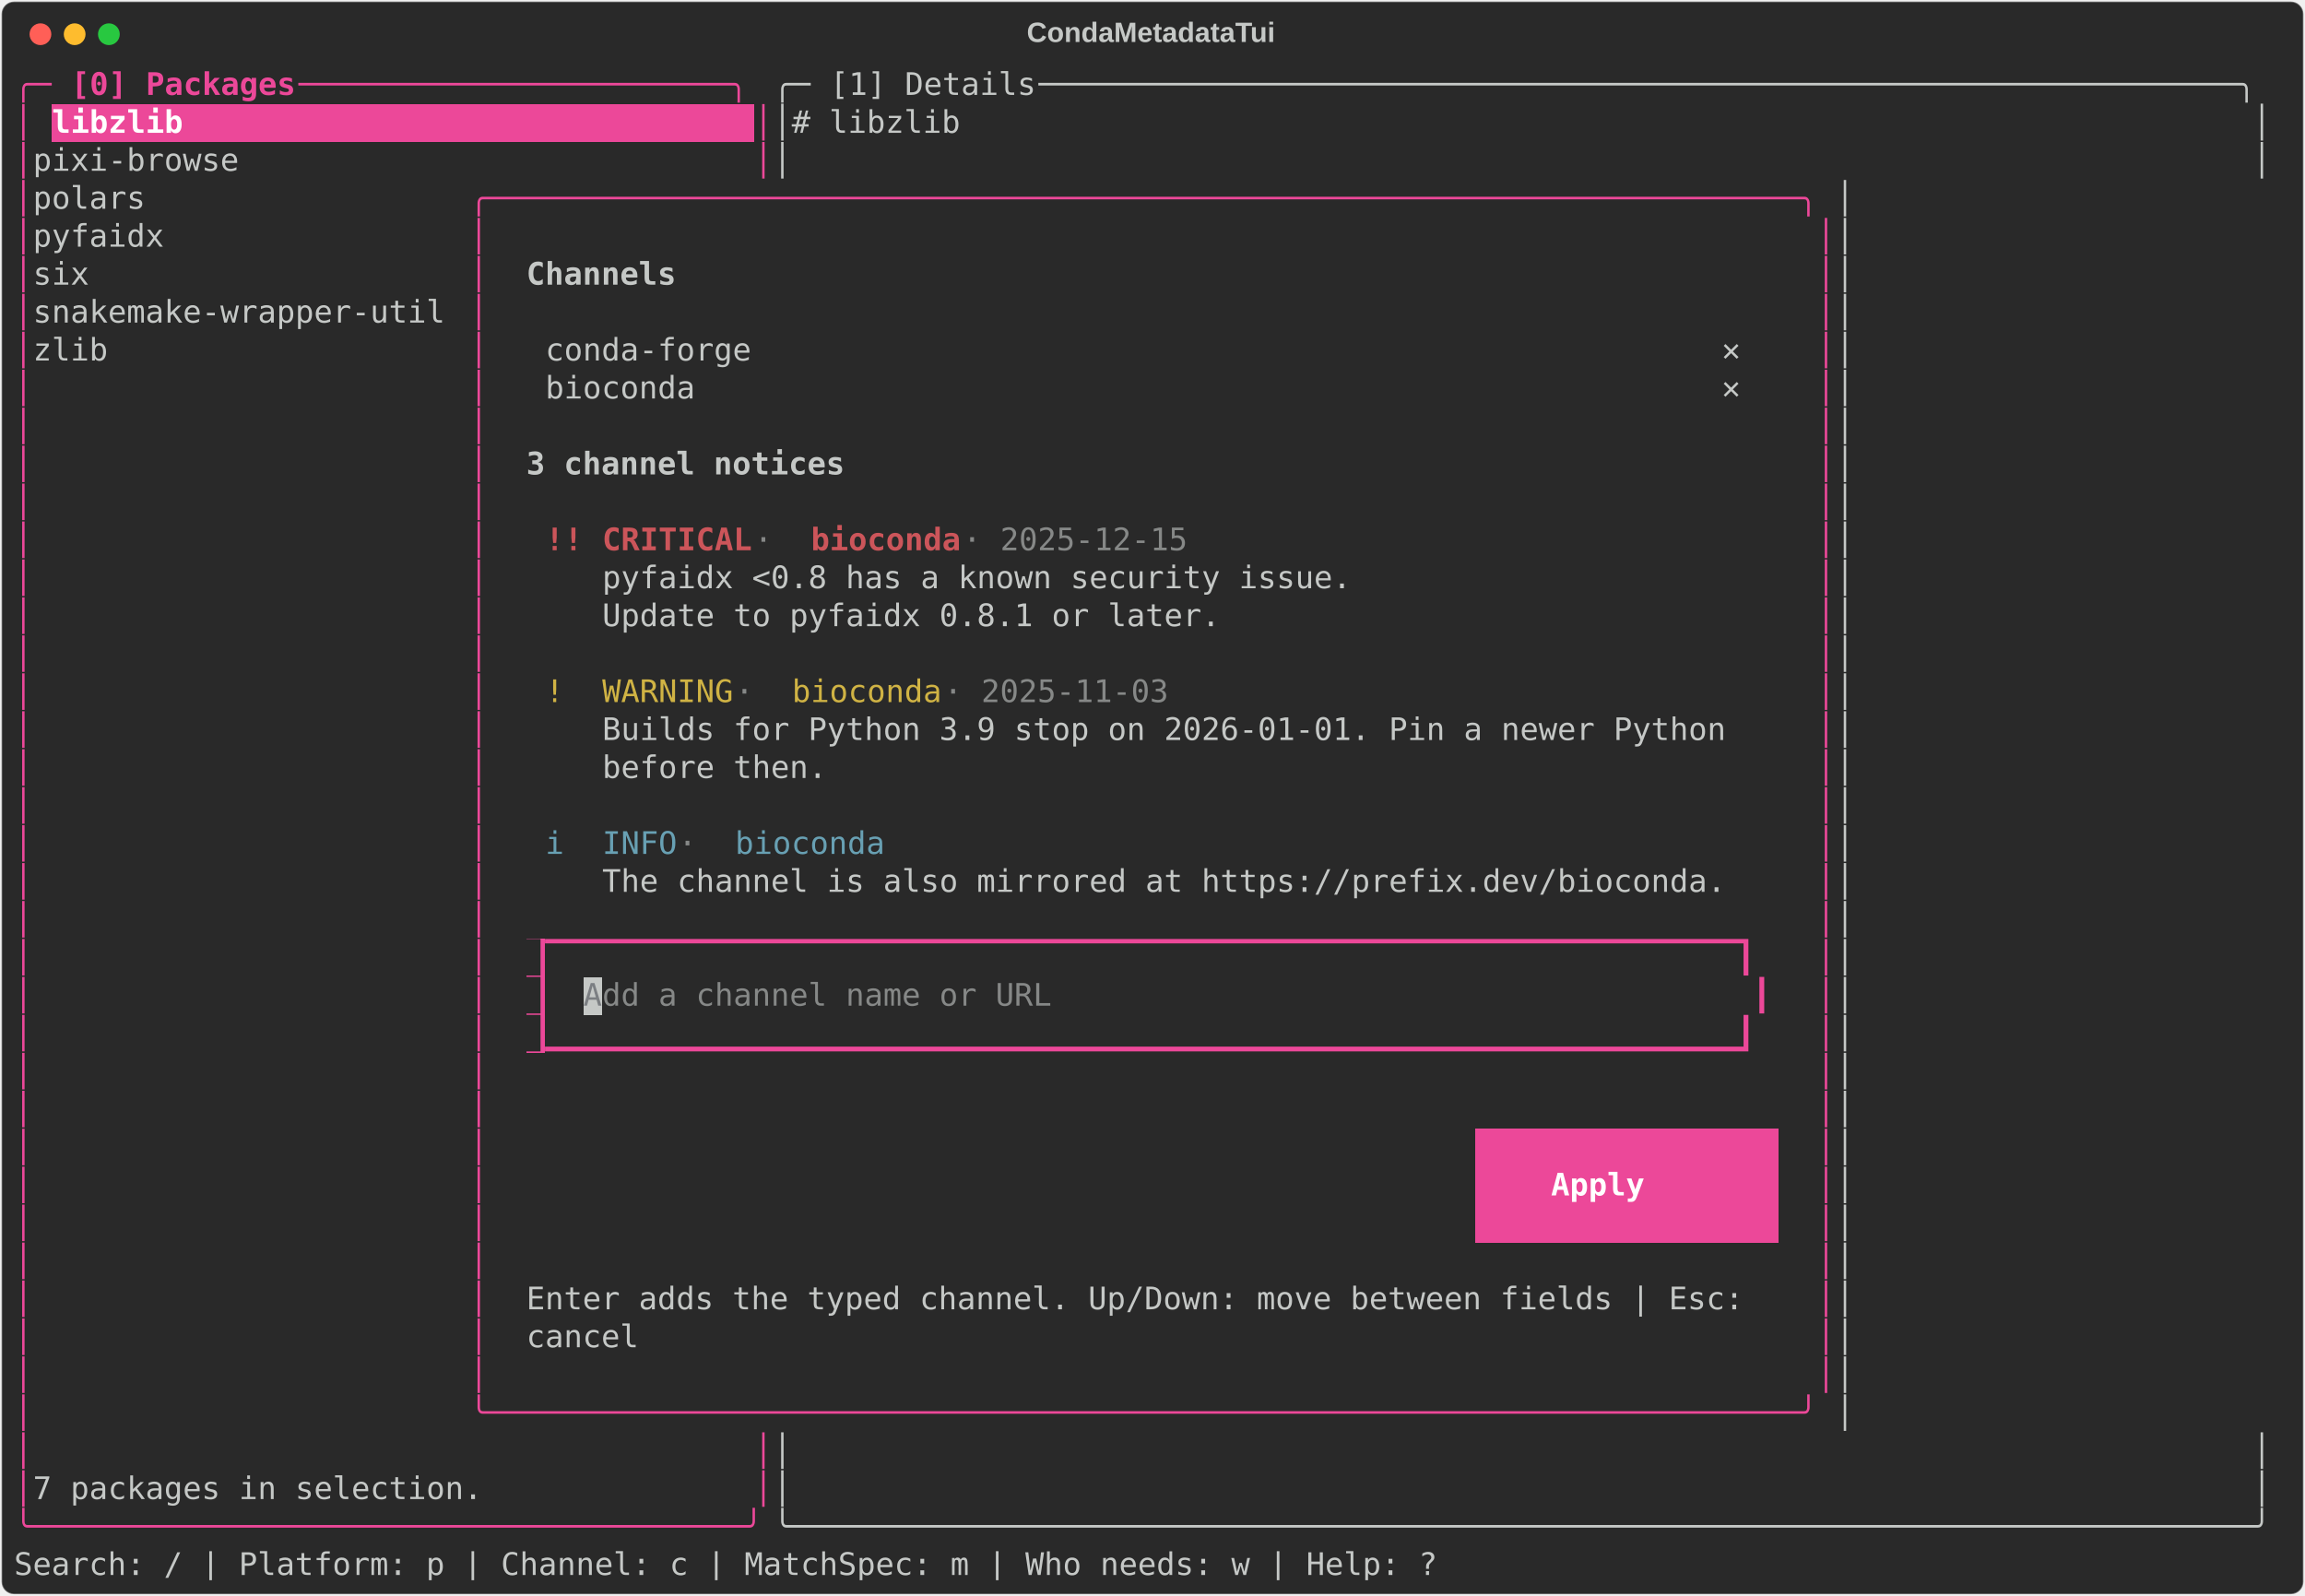
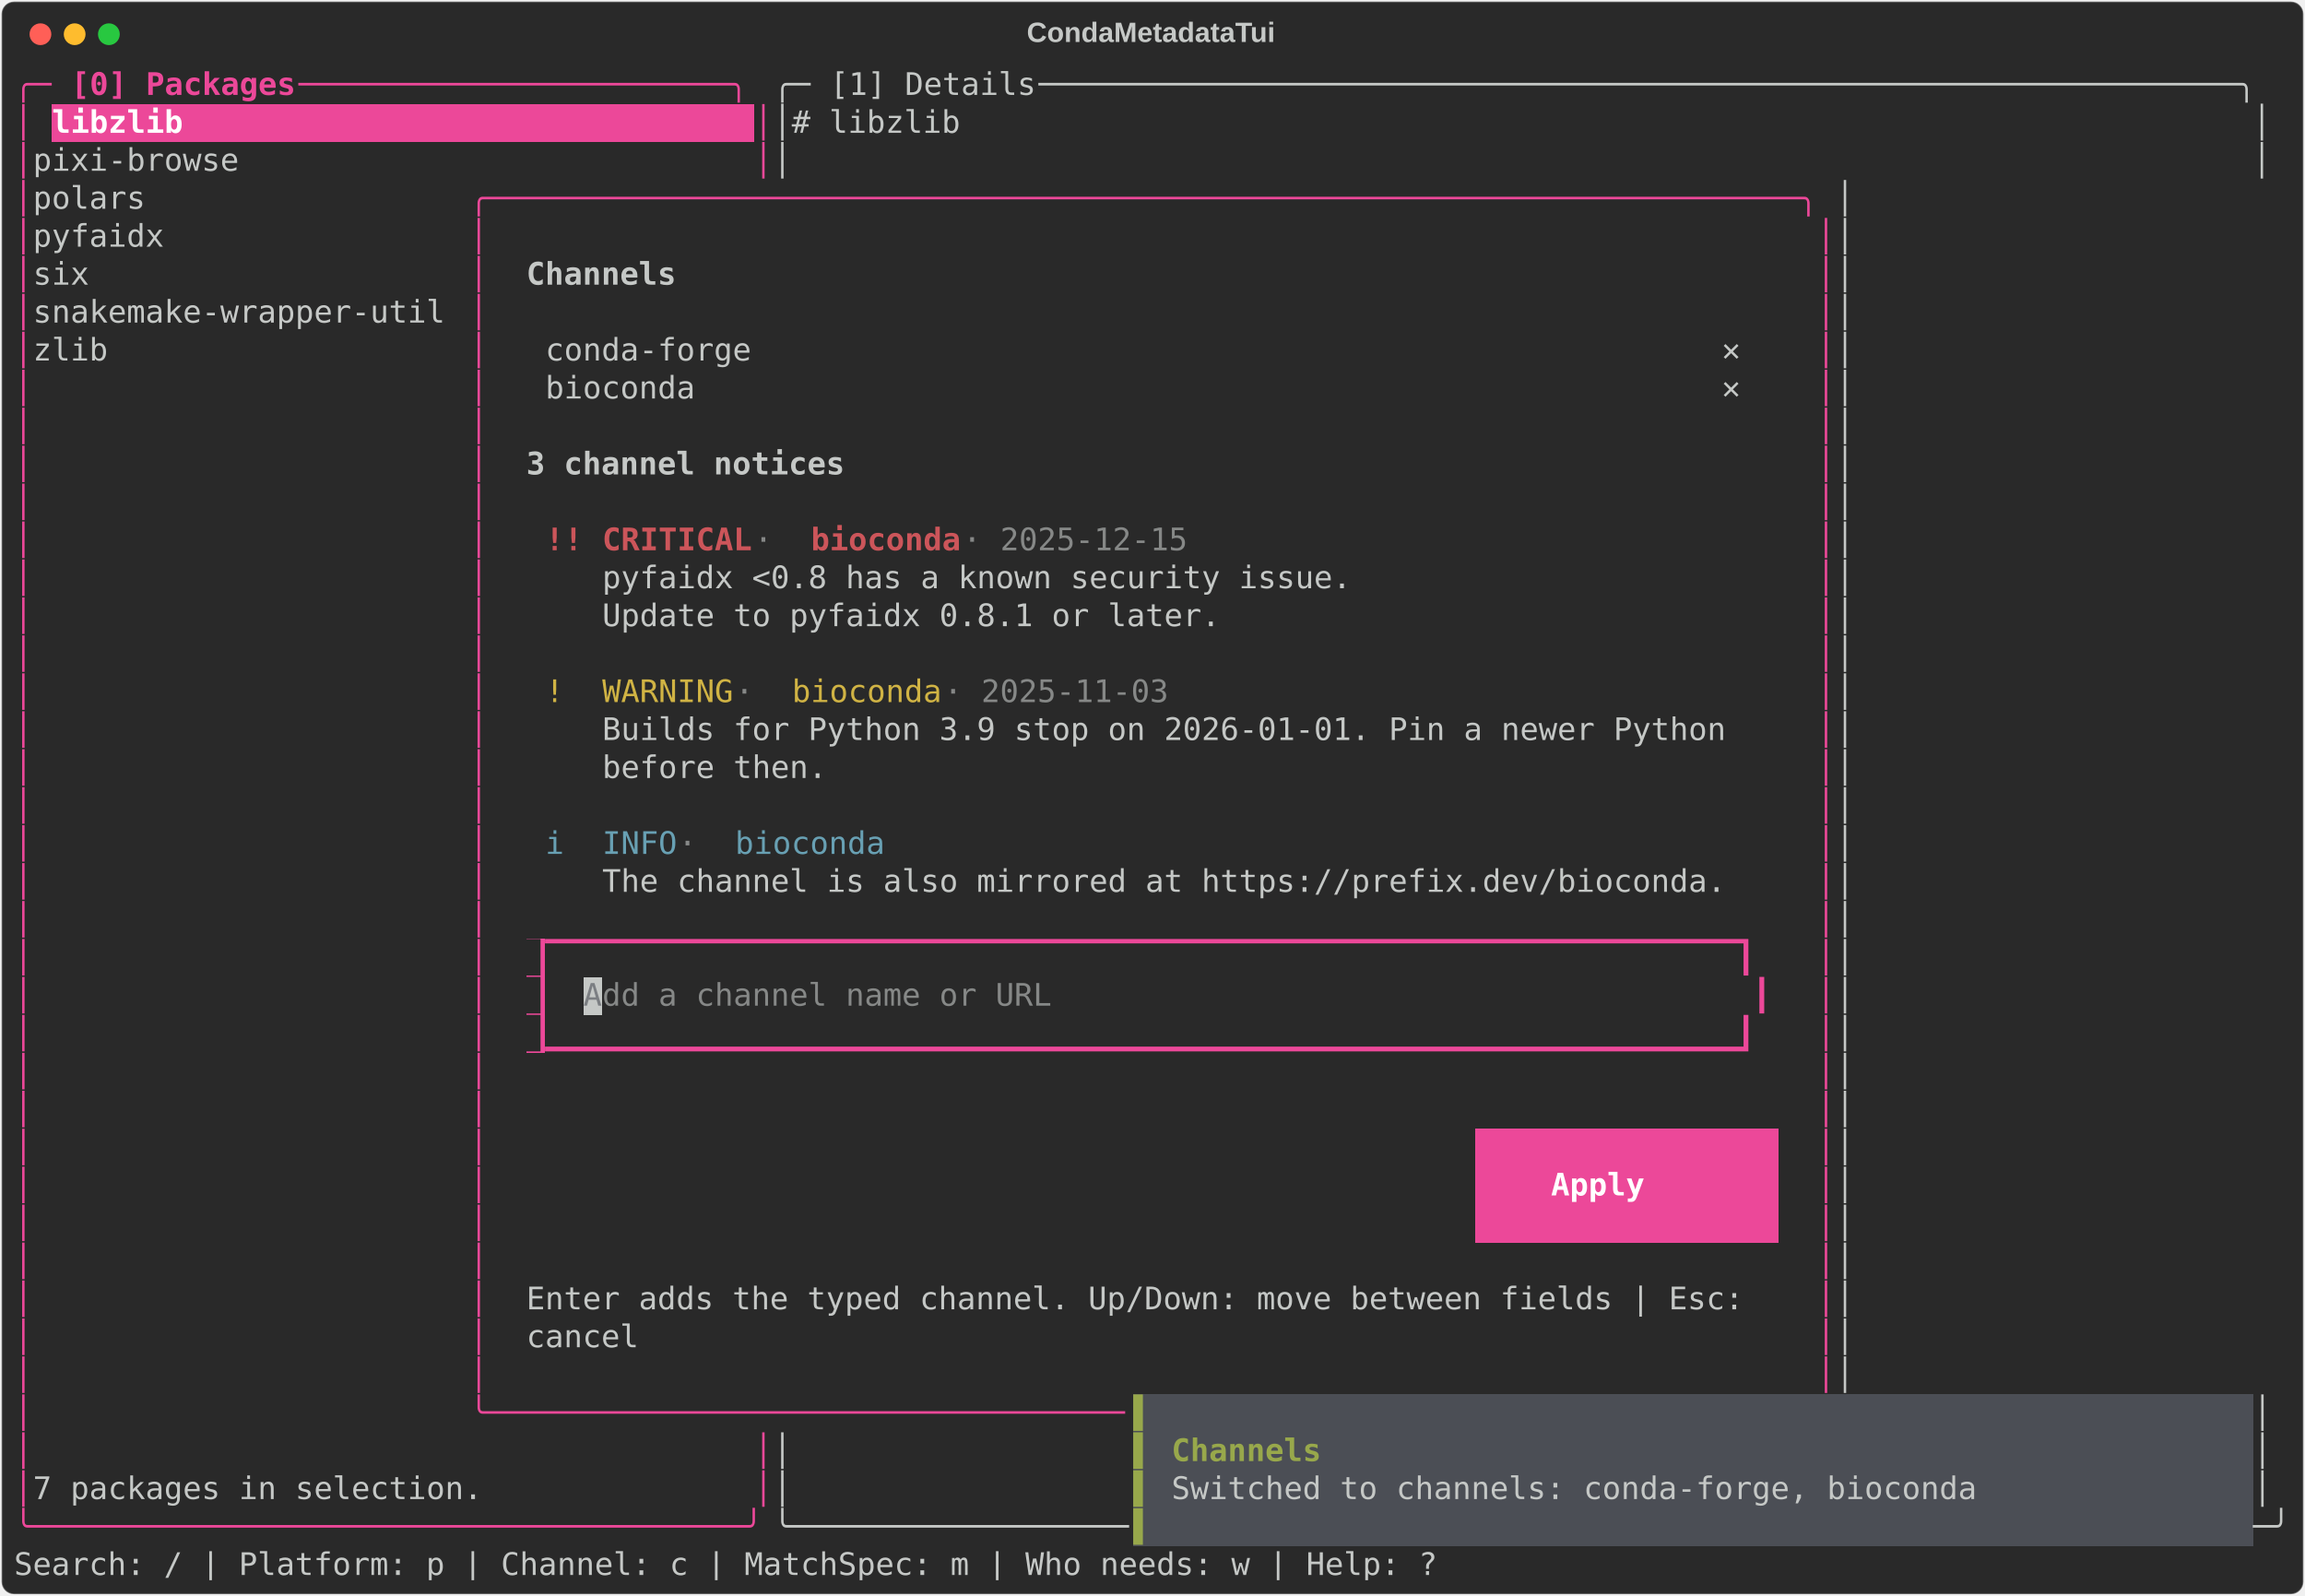
<svg xmlns="http://www.w3.org/2000/svg" class="rich-terminal" viewBox="0 0 1482 1026.0">
  <style>

    @font-face {
        font-family: "Fira Code";
        src: local("FiraCode-Regular"),
                url("https://cdnjs.cloudflare.com/ajax/libs/firacode/6.2.0/woff2/FiraCode-Regular.woff2") format("woff2"),
                url("https://cdnjs.cloudflare.com/ajax/libs/firacode/6.2.0/woff/FiraCode-Regular.woff") format("woff");
        font-style: normal;
        font-weight: 400;
    }
    @font-face {
        font-family: "Fira Code";
        src: local("FiraCode-Bold"),
                url("https://cdnjs.cloudflare.com/ajax/libs/firacode/6.2.0/woff2/FiraCode-Bold.woff2") format("woff2"),
                url("https://cdnjs.cloudflare.com/ajax/libs/firacode/6.2.0/woff/FiraCode-Bold.woff") format("woff");
        font-style: bold;
        font-weight: 700;
    }

    .terminal-matrix {
        font-family: Fira Code, monospace;
        font-size: 20px;
        line-height: 24.4px;
        font-variant-east-asian: full-width;
    }

    .terminal-title {
        font-size: 18px;
        font-weight: bold;
        font-family: arial;
    }

    .terminal-r1 { fill: #ec4899 }
.terminal-r2 { fill: #ec4899;font-weight: bold }
.terminal-r3 { fill: #c5c8c6 }
.terminal-r4 { fill: #ffffff;font-weight: bold }
.terminal-r5 { fill: #c5c8c6;font-weight: bold }
.terminal-r6 { fill: #cc555a;font-weight: bold }
.terminal-r7 { fill: #868887 }
.terminal-r8 { fill: #d0b344 }
.terminal-r9 { fill: #68a0b3 }
.terminal-r10 { fill: #292929 }
.terminal-r11 { fill: #7b7e82 }
.terminal-r12 { fill: #cc555a }
+ .terminal-r13 { fill: #98a84b }
+ .terminal-r14 { fill: #98a84b;font-weight: bold }
    </style>
  <defs>
    <clipPath id="terminal-clip-terminal">
      <rect x="0" y="0" width="1463.0" height="975.0" />
    </clipPath>
    <clipPath id="terminal-line-0">
      <rect x="0" y="1.5" width="1464" height="24.65" />
    </clipPath>
    <clipPath id="terminal-line-1">
      <rect x="0" y="25.9" width="1464" height="24.65" />
    </clipPath>
    <clipPath id="terminal-line-2">
      <rect x="0" y="50.3" width="1464" height="24.65" />
    </clipPath>
    <clipPath id="terminal-line-3">
      <rect x="0" y="74.7" width="1464" height="24.65" />
    </clipPath>
    <clipPath id="terminal-line-4">
      <rect x="0" y="99.1" width="1464" height="24.65" />
    </clipPath>
    <clipPath id="terminal-line-5">
      <rect x="0" y="123.5" width="1464" height="24.65" />
    </clipPath>
    <clipPath id="terminal-line-6">
      <rect x="0" y="147.9" width="1464" height="24.65" />
    </clipPath>
    <clipPath id="terminal-line-7">
      <rect x="0" y="172.3" width="1464" height="24.65" />
    </clipPath>
    <clipPath id="terminal-line-8">
      <rect x="0" y="196.7" width="1464" height="24.65" />
    </clipPath>
    <clipPath id="terminal-line-9">
      <rect x="0" y="221.1" width="1464" height="24.65" />
    </clipPath>
    <clipPath id="terminal-line-10">
      <rect x="0" y="245.5" width="1464" height="24.65" />
    </clipPath>
    <clipPath id="terminal-line-11">
      <rect x="0" y="269.9" width="1464" height="24.65" />
    </clipPath>
    <clipPath id="terminal-line-12">
      <rect x="0" y="294.3" width="1464" height="24.65" />
    </clipPath>
    <clipPath id="terminal-line-13">
      <rect x="0" y="318.7" width="1464" height="24.65" />
    </clipPath>
    <clipPath id="terminal-line-14">
      <rect x="0" y="343.1" width="1464" height="24.65" />
    </clipPath>
    <clipPath id="terminal-line-15">
      <rect x="0" y="367.5" width="1464" height="24.65" />
    </clipPath>
    <clipPath id="terminal-line-16">
      <rect x="0" y="391.9" width="1464" height="24.65" />
    </clipPath>
    <clipPath id="terminal-line-17">
      <rect x="0" y="416.3" width="1464" height="24.65" />
    </clipPath>
    <clipPath id="terminal-line-18">
      <rect x="0" y="440.7" width="1464" height="24.65" />
    </clipPath>
    <clipPath id="terminal-line-19">
      <rect x="0" y="465.1" width="1464" height="24.65" />
    </clipPath>
    <clipPath id="terminal-line-20">
      <rect x="0" y="489.5" width="1464" height="24.65" />
    </clipPath>
    <clipPath id="terminal-line-21">
      <rect x="0" y="513.9" width="1464" height="24.65" />
    </clipPath>
    <clipPath id="terminal-line-22">
      <rect x="0" y="538.3" width="1464" height="24.65" />
    </clipPath>
    <clipPath id="terminal-line-23">
      <rect x="0" y="562.7" width="1464" height="24.65" />
    </clipPath>
    <clipPath id="terminal-line-24">
      <rect x="0" y="587.1" width="1464" height="24.65" />
    </clipPath>
    <clipPath id="terminal-line-25">
      <rect x="0" y="611.5" width="1464" height="24.65" />
    </clipPath>
    <clipPath id="terminal-line-26">
      <rect x="0" y="635.9" width="1464" height="24.65" />
    </clipPath>
    <clipPath id="terminal-line-27">
      <rect x="0" y="660.3" width="1464" height="24.65" />
    </clipPath>
    <clipPath id="terminal-line-28">
      <rect x="0" y="684.7" width="1464" height="24.65" />
    </clipPath>
    <clipPath id="terminal-line-29">
      <rect x="0" y="709.1" width="1464" height="24.65" />
    </clipPath>
    <clipPath id="terminal-line-30">
      <rect x="0" y="733.5" width="1464" height="24.65" />
    </clipPath>
    <clipPath id="terminal-line-31">
      <rect x="0" y="757.9" width="1464" height="24.65" />
    </clipPath>
    <clipPath id="terminal-line-32">
      <rect x="0" y="782.3" width="1464" height="24.65" />
    </clipPath>
    <clipPath id="terminal-line-33">
      <rect x="0" y="806.7" width="1464" height="24.65" />
    </clipPath>
    <clipPath id="terminal-line-34">
      <rect x="0" y="831.1" width="1464" height="24.65" />
    </clipPath>
    <clipPath id="terminal-line-35">
      <rect x="0" y="855.5" width="1464" height="24.65" />
    </clipPath>
    <clipPath id="terminal-line-36">
      <rect x="0" y="879.9" width="1464" height="24.65" />
    </clipPath>
    <clipPath id="terminal-line-37">
      <rect x="0" y="904.3" width="1464" height="24.65" />
    </clipPath>
    <clipPath id="terminal-line-38">
      <rect x="0" y="928.7" width="1464" height="24.65" />
    </clipPath>
  </defs>
  <rect fill="#292929" stroke="rgba(255,255,255,0.35)" stroke-width="1" x="1" y="1" width="1480" height="1024" rx="8" />
  <text class="terminal-title" fill="#c5c8c6" text-anchor="middle" x="740" y="27">CondaMetadataTui</text>
  <g transform="translate(26,22)">
    <circle cx="0" cy="0" r="7" fill="#ff5f57" />
    <circle cx="22" cy="0" r="7" fill="#febc2e" />
    <circle cx="44" cy="0" r="7" fill="#28c840" />
  </g>
  <g transform="translate(9, 41)" clip-path="url(#terminal-clip-terminal)">
    <rect fill="#ec4899" x="24.4" y="25.9" width="451.4" height="24.65" shape-rendering="crispEdges" />
    <rect fill="#ec4899" x="329.4" y="562.7" width="12.2" height="24.65" shape-rendering="crispEdges" />
    <rect fill="#ec4899" x="329.4" y="587.1" width="12.2" height="24.65" shape-rendering="crispEdges" />
    <rect fill="#c5c8c6" x="366" y="587.1" width="12.2" height="24.65" shape-rendering="crispEdges" />
    <rect fill="#ec4899" x="329.4" y="611.5" width="12.2" height="24.65" shape-rendering="crispEdges" />
    <rect fill="#ec4899" x="939.4" y="684.7" width="24.4" height="24.65" shape-rendering="crispEdges" />
    <rect fill="#ec4899" x="963.8" y="684.7" width="146.4" height="24.65" shape-rendering="crispEdges" />
    <rect fill="#ec4899" x="1110.2" y="684.7" width="24.4" height="24.65" shape-rendering="crispEdges" />
    <rect fill="#ec4899" x="939.4" y="709.1" width="48.8" height="24.65" shape-rendering="crispEdges" />
    <rect fill="#ec4899" x="988.2" y="709.1" width="85.4" height="24.65" shape-rendering="crispEdges" />
    <rect fill="#ec4899" x="1073.6" y="709.1" width="61" height="24.65" shape-rendering="crispEdges" />
    <rect fill="#ec4899" x="939.4" y="733.5" width="24.4" height="24.65" shape-rendering="crispEdges" />
    <rect fill="#ec4899" x="963.8" y="733.5" width="146.4" height="24.65" shape-rendering="crispEdges" />
    <rect fill="#ec4899" x="1110.2" y="733.5" width="24.4" height="24.65" shape-rendering="crispEdges" />
+     <rect fill="#4b4e55" x="719.8" y="855.5" width="12.2" height="24.65" shape-rendering="crispEdges" />
+     <rect fill="#4b4e55" x="732" y="855.5" width="707.6" height="24.65" shape-rendering="crispEdges" />
+     <rect fill="#4b4e55" x="719.8" y="879.9" width="12.2" height="24.65" shape-rendering="crispEdges" />
+     <rect fill="#4b4e55" x="732" y="879.9" width="12.2" height="24.65" shape-rendering="crispEdges" />
+     <rect fill="#4b4e55" x="744.2" y="879.9" width="97.6" height="24.65" shape-rendering="crispEdges" />
+     <rect fill="#4b4e55" x="841.8" y="879.9" width="597.8" height="24.65" shape-rendering="crispEdges" />
+     <rect fill="#4b4e55" x="719.8" y="904.3" width="12.2" height="24.65" shape-rendering="crispEdges" />
+     <rect fill="#4b4e55" x="732" y="904.3" width="12.2" height="24.65" shape-rendering="crispEdges" />
+     <rect fill="#4b4e55" x="744.2" y="904.3" width="524.6" height="24.65" shape-rendering="crispEdges" />
+     <rect fill="#4b4e55" x="1268.8" y="904.3" width="170.8" height="24.65" shape-rendering="crispEdges" />
+     <rect fill="#4b4e55" x="719.8" y="928.7" width="12.2" height="24.65" shape-rendering="crispEdges" />
+     <rect fill="#4b4e55" x="732" y="928.7" width="707.6" height="24.65" shape-rendering="crispEdges" />
    <g class="terminal-matrix">
      <text class="terminal-r1" x="0" y="20" textLength="36.6" clip-path="url(#terminal-line-0)">╭─ </text>
      <text class="terminal-r2" x="36.6" y="20" textLength="146.4" clip-path="url(#terminal-line-0)">[0] Packages</text>
      <text class="terminal-r1" x="183" y="20" textLength="305" clip-path="url(#terminal-line-0)"> ───────────────────────╮</text>
      <text class="terminal-r3" x="488" y="20" textLength="36.6" clip-path="url(#terminal-line-0)">╭─ </text>
      <text class="terminal-r3" x="524.6" y="20" textLength="134.2" clip-path="url(#terminal-line-0)">[1] Details</text>
      <text class="terminal-r3" x="658.8" y="20" textLength="805.2" clip-path="url(#terminal-line-0)"> ────────────────────────────────────────────────────────────────╮</text>
      <text class="terminal-r3" x="1464" y="20" textLength="12.2" clip-path="url(#terminal-line-0)">
</text>
      <text class="terminal-r1" x="0" y="44.4" textLength="12.2" clip-path="url(#terminal-line-1)">│</text>
      <text class="terminal-r4" x="24.4" y="44.4" textLength="451.4" clip-path="url(#terminal-line-1)">libzlib                              </text>
      <text class="terminal-r1" x="475.8" y="44.4" textLength="12.2" clip-path="url(#terminal-line-1)">│</text>
      <text class="terminal-r3" x="488" y="44.4" textLength="976" clip-path="url(#terminal-line-1)">│# libzlib                                                                     │</text>
      <text class="terminal-r3" x="1464" y="44.4" textLength="12.2" clip-path="url(#terminal-line-1)">
</text>
      <text class="terminal-r1" x="0" y="68.8" textLength="12.2" clip-path="url(#terminal-line-2)">│</text>
      <text class="terminal-r3" x="12.2" y="68.8" textLength="463.6" clip-path="url(#terminal-line-2)"> pixi-browse                          </text>
      <text class="terminal-r1" x="475.8" y="68.8" textLength="12.2" clip-path="url(#terminal-line-2)">│</text>
      <text class="terminal-r3" x="488" y="68.8" textLength="976" clip-path="url(#terminal-line-2)">│                                                                              │</text>
      <text class="terminal-r3" x="1464" y="68.8" textLength="12.2" clip-path="url(#terminal-line-2)">
</text>
      <text class="terminal-r1" x="0" y="93.2" textLength="12.2" clip-path="url(#terminal-line-3)">│</text>
      <text class="terminal-r3" x="12.2" y="93.2" textLength="280.6" clip-path="url(#terminal-line-3)"> polars                </text>
      <text class="terminal-r1" x="292.8" y="93.2" textLength="878.4" clip-path="url(#terminal-line-3)">╭──────────────────────────────────────────────────────────────────────╮</text>
      <text class="terminal-r3" x="1171.2" y="93.2" textLength="292.8" clip-path="url(#terminal-line-3)">                       │</text>
      <text class="terminal-r3" x="1464" y="93.2" textLength="12.2" clip-path="url(#terminal-line-3)">
</text>
      <text class="terminal-r1" x="0" y="117.6" textLength="12.2" clip-path="url(#terminal-line-4)">│</text>
      <text class="terminal-r3" x="12.2" y="117.6" textLength="280.6" clip-path="url(#terminal-line-4)"> pyfaidx               </text>
      <text class="terminal-r1" x="292.8" y="117.6" textLength="12.2" clip-path="url(#terminal-line-4)">│</text>
      <text class="terminal-r1" x="1159" y="117.6" textLength="12.2" clip-path="url(#terminal-line-4)">│</text>
      <text class="terminal-r3" x="1171.2" y="117.6" textLength="292.8" clip-path="url(#terminal-line-4)">                       │</text>
      <text class="terminal-r3" x="1464" y="117.6" textLength="12.2" clip-path="url(#terminal-line-4)">
</text>
      <text class="terminal-r1" x="0" y="142" textLength="12.2" clip-path="url(#terminal-line-5)">│</text>
      <text class="terminal-r3" x="12.2" y="142" textLength="280.6" clip-path="url(#terminal-line-5)"> six                   </text>
      <text class="terminal-r1" x="292.8" y="142" textLength="12.2" clip-path="url(#terminal-line-5)">│</text>
      <text class="terminal-r5" x="329.4" y="142" textLength="97.6" clip-path="url(#terminal-line-5)">Channels</text>
      <text class="terminal-r1" x="1159" y="142" textLength="12.2" clip-path="url(#terminal-line-5)">│</text>
      <text class="terminal-r3" x="1171.2" y="142" textLength="292.8" clip-path="url(#terminal-line-5)">                       │</text>
      <text class="terminal-r3" x="1464" y="142" textLength="12.2" clip-path="url(#terminal-line-5)">
</text>
      <text class="terminal-r1" x="0" y="166.4" textLength="12.2" clip-path="url(#terminal-line-6)">│</text>
      <text class="terminal-r3" x="12.2" y="166.4" textLength="280.6" clip-path="url(#terminal-line-6)"> snakemake-wrapper-util</text>
      <text class="terminal-r1" x="292.8" y="166.4" textLength="12.2" clip-path="url(#terminal-line-6)">│</text>
      <text class="terminal-r1" x="1159" y="166.4" textLength="12.2" clip-path="url(#terminal-line-6)">│</text>
      <text class="terminal-r3" x="1171.2" y="166.4" textLength="292.8" clip-path="url(#terminal-line-6)">                       │</text>
      <text class="terminal-r3" x="1464" y="166.4" textLength="12.2" clip-path="url(#terminal-line-6)">
</text>
      <text class="terminal-r1" x="0" y="190.8" textLength="12.2" clip-path="url(#terminal-line-7)">│</text>
      <text class="terminal-r3" x="12.2" y="190.8" textLength="280.6" clip-path="url(#terminal-line-7)"> zlib                  </text>
      <text class="terminal-r1" x="292.8" y="190.8" textLength="12.2" clip-path="url(#terminal-line-7)">│</text>
      <text class="terminal-r3" x="341.6" y="190.8" textLength="134.2" clip-path="url(#terminal-line-7)">conda-forge</text>
      <text class="terminal-r5" x="1098" y="190.8" textLength="36.6" clip-path="url(#terminal-line-7)"> ✕ </text>
      <text class="terminal-r1" x="1159" y="190.8" textLength="12.2" clip-path="url(#terminal-line-7)">│</text>
      <text class="terminal-r3" x="1171.2" y="190.8" textLength="292.8" clip-path="url(#terminal-line-7)">                       │</text>
      <text class="terminal-r3" x="1464" y="190.8" textLength="12.2" clip-path="url(#terminal-line-7)">
</text>
      <text class="terminal-r1" x="0" y="215.2" textLength="12.2" clip-path="url(#terminal-line-8)">│</text>
      <text class="terminal-r1" x="292.8" y="215.2" textLength="12.2" clip-path="url(#terminal-line-8)">│</text>
      <text class="terminal-r3" x="341.6" y="215.2" textLength="97.6" clip-path="url(#terminal-line-8)">bioconda</text>
      <text class="terminal-r5" x="1098" y="215.2" textLength="36.6" clip-path="url(#terminal-line-8)"> ✕ </text>
      <text class="terminal-r1" x="1159" y="215.2" textLength="12.2" clip-path="url(#terminal-line-8)">│</text>
      <text class="terminal-r3" x="1171.2" y="215.2" textLength="292.8" clip-path="url(#terminal-line-8)">                       │</text>
      <text class="terminal-r3" x="1464" y="215.2" textLength="12.2" clip-path="url(#terminal-line-8)">
</text>
      <text class="terminal-r1" x="0" y="239.6" textLength="12.2" clip-path="url(#terminal-line-9)">│</text>
      <text class="terminal-r1" x="292.8" y="239.6" textLength="12.2" clip-path="url(#terminal-line-9)">│</text>
      <text class="terminal-r1" x="1159" y="239.6" textLength="12.2" clip-path="url(#terminal-line-9)">│</text>
      <text class="terminal-r3" x="1171.2" y="239.6" textLength="292.8" clip-path="url(#terminal-line-9)">                       │</text>
      <text class="terminal-r3" x="1464" y="239.6" textLength="12.2" clip-path="url(#terminal-line-9)">
</text>
      <text class="terminal-r1" x="0" y="264" textLength="12.2" clip-path="url(#terminal-line-10)">│</text>
      <text class="terminal-r1" x="292.8" y="264" textLength="12.2" clip-path="url(#terminal-line-10)">│</text>
      <text class="terminal-r5" x="329.4" y="264" textLength="207.4" clip-path="url(#terminal-line-10)">3 channel notices</text>
      <text class="terminal-r1" x="1159" y="264" textLength="12.2" clip-path="url(#terminal-line-10)">│</text>
      <text class="terminal-r3" x="1171.2" y="264" textLength="292.8" clip-path="url(#terminal-line-10)">                       │</text>
      <text class="terminal-r3" x="1464" y="264" textLength="12.2" clip-path="url(#terminal-line-10)">
</text>
      <text class="terminal-r1" x="0" y="288.4" textLength="12.2" clip-path="url(#terminal-line-11)">│</text>
      <text class="terminal-r1" x="292.8" y="288.4" textLength="12.2" clip-path="url(#terminal-line-11)">│</text>
      <text class="terminal-r1" x="1159" y="288.4" textLength="12.2" clip-path="url(#terminal-line-11)">│</text>
      <text class="terminal-r3" x="1171.2" y="288.4" textLength="292.8" clip-path="url(#terminal-line-11)">                       │</text>
      <text class="terminal-r3" x="1464" y="288.4" textLength="12.2" clip-path="url(#terminal-line-11)">
</text>
      <text class="terminal-r1" x="0" y="312.8" textLength="12.2" clip-path="url(#terminal-line-12)">│</text>
      <text class="terminal-r1" x="292.8" y="312.8" textLength="12.2" clip-path="url(#terminal-line-12)">│</text>
      <text class="terminal-r6" x="341.6" y="312.8" textLength="36.6" clip-path="url(#terminal-line-12)">!! </text>
      <text class="terminal-r6" x="378.2" y="312.8" textLength="97.6" clip-path="url(#terminal-line-12)">CRITICAL</text>
      <text class="terminal-r7" x="475.8" y="312.8" textLength="36.6" clip-path="url(#terminal-line-12)"> · </text>
      <text class="terminal-r6" x="512.4" y="312.8" textLength="97.6" clip-path="url(#terminal-line-12)">bioconda</text>
      <text class="terminal-r7" x="610" y="312.8" textLength="158.6" clip-path="url(#terminal-line-12)"> · 2025-12-15</text>
      <text class="terminal-r1" x="1159" y="312.8" textLength="12.2" clip-path="url(#terminal-line-12)">│</text>
      <text class="terminal-r3" x="1171.2" y="312.8" textLength="292.8" clip-path="url(#terminal-line-12)">                       │</text>
      <text class="terminal-r3" x="1464" y="312.8" textLength="12.2" clip-path="url(#terminal-line-12)">
</text>
      <text class="terminal-r1" x="0" y="337.2" textLength="12.2" clip-path="url(#terminal-line-13)">│</text>
      <text class="terminal-r1" x="292.8" y="337.2" textLength="12.2" clip-path="url(#terminal-line-13)">│</text>
      <text class="terminal-r3" x="378.2" y="337.2" textLength="488" clip-path="url(#terminal-line-13)">pyfaidx &lt;0.8 has a known security issue.</text>
      <text class="terminal-r1" x="1159" y="337.2" textLength="12.2" clip-path="url(#terminal-line-13)">│</text>
      <text class="terminal-r3" x="1171.2" y="337.2" textLength="292.8" clip-path="url(#terminal-line-13)">                       │</text>
      <text class="terminal-r3" x="1464" y="337.2" textLength="12.2" clip-path="url(#terminal-line-13)">
</text>
      <text class="terminal-r1" x="0" y="361.6" textLength="12.2" clip-path="url(#terminal-line-14)">│</text>
      <text class="terminal-r1" x="292.8" y="361.6" textLength="12.2" clip-path="url(#terminal-line-14)">│</text>
      <text class="terminal-r3" x="378.2" y="361.6" textLength="402.6" clip-path="url(#terminal-line-14)">Update to pyfaidx 0.8.1 or later.</text>
      <text class="terminal-r1" x="1159" y="361.6" textLength="12.2" clip-path="url(#terminal-line-14)">│</text>
      <text class="terminal-r3" x="1171.2" y="361.6" textLength="292.8" clip-path="url(#terminal-line-14)">                       │</text>
      <text class="terminal-r3" x="1464" y="361.6" textLength="12.2" clip-path="url(#terminal-line-14)">
</text>
      <text class="terminal-r1" x="0" y="386" textLength="12.2" clip-path="url(#terminal-line-15)">│</text>
      <text class="terminal-r1" x="292.8" y="386" textLength="12.2" clip-path="url(#terminal-line-15)">│</text>
      <text class="terminal-r1" x="1159" y="386" textLength="12.2" clip-path="url(#terminal-line-15)">│</text>
      <text class="terminal-r3" x="1171.2" y="386" textLength="292.8" clip-path="url(#terminal-line-15)">                       │</text>
      <text class="terminal-r3" x="1464" y="386" textLength="12.2" clip-path="url(#terminal-line-15)">
</text>
      <text class="terminal-r1" x="0" y="410.4" textLength="12.2" clip-path="url(#terminal-line-16)">│</text>
      <text class="terminal-r1" x="292.8" y="410.4" textLength="12.2" clip-path="url(#terminal-line-16)">│</text>
      <text class="terminal-r8" x="341.6" y="410.4" textLength="36.6" clip-path="url(#terminal-line-16)"> ! </text>
      <text class="terminal-r8" x="378.2" y="410.4" textLength="85.4" clip-path="url(#terminal-line-16)">WARNING</text>
      <text class="terminal-r7" x="463.6" y="410.4" textLength="36.6" clip-path="url(#terminal-line-16)"> · </text>
      <text class="terminal-r8" x="500.2" y="410.4" textLength="97.6" clip-path="url(#terminal-line-16)">bioconda</text>
      <text class="terminal-r7" x="597.8" y="410.4" textLength="158.6" clip-path="url(#terminal-line-16)"> · 2025-11-03</text>
      <text class="terminal-r1" x="1159" y="410.4" textLength="12.2" clip-path="url(#terminal-line-16)">│</text>
      <text class="terminal-r3" x="1171.2" y="410.4" textLength="292.8" clip-path="url(#terminal-line-16)">                       │</text>
      <text class="terminal-r3" x="1464" y="410.4" textLength="12.2" clip-path="url(#terminal-line-16)">
</text>
      <text class="terminal-r1" x="0" y="434.8" textLength="12.2" clip-path="url(#terminal-line-17)">│</text>
      <text class="terminal-r1" x="292.8" y="434.8" textLength="12.2" clip-path="url(#terminal-line-17)">│</text>
      <text class="terminal-r3" x="378.2" y="434.8" textLength="732" clip-path="url(#terminal-line-17)">Builds for Python 3.9 stop on 2026-01-01. Pin a newer Python</text>
      <text class="terminal-r1" x="1159" y="434.8" textLength="12.2" clip-path="url(#terminal-line-17)">│</text>
      <text class="terminal-r3" x="1171.2" y="434.8" textLength="292.8" clip-path="url(#terminal-line-17)">                       │</text>
      <text class="terminal-r3" x="1464" y="434.8" textLength="12.2" clip-path="url(#terminal-line-17)">
</text>
      <text class="terminal-r1" x="0" y="459.2" textLength="12.2" clip-path="url(#terminal-line-18)">│</text>
      <text class="terminal-r1" x="292.8" y="459.2" textLength="12.2" clip-path="url(#terminal-line-18)">│</text>
      <text class="terminal-r3" x="378.2" y="459.2" textLength="146.4" clip-path="url(#terminal-line-18)">before then.</text>
      <text class="terminal-r1" x="1159" y="459.2" textLength="12.2" clip-path="url(#terminal-line-18)">│</text>
      <text class="terminal-r3" x="1171.2" y="459.2" textLength="292.8" clip-path="url(#terminal-line-18)">                       │</text>
      <text class="terminal-r3" x="1464" y="459.2" textLength="12.2" clip-path="url(#terminal-line-18)">
</text>
      <text class="terminal-r1" x="0" y="483.6" textLength="12.2" clip-path="url(#terminal-line-19)">│</text>
      <text class="terminal-r1" x="292.8" y="483.6" textLength="12.2" clip-path="url(#terminal-line-19)">│</text>
      <text class="terminal-r1" x="1159" y="483.6" textLength="12.2" clip-path="url(#terminal-line-19)">│</text>
      <text class="terminal-r3" x="1171.2" y="483.6" textLength="292.8" clip-path="url(#terminal-line-19)">                       │</text>
      <text class="terminal-r3" x="1464" y="483.6" textLength="12.2" clip-path="url(#terminal-line-19)">
</text>
      <text class="terminal-r1" x="0" y="508" textLength="12.2" clip-path="url(#terminal-line-20)">│</text>
      <text class="terminal-r1" x="292.8" y="508" textLength="12.2" clip-path="url(#terminal-line-20)">│</text>
      <text class="terminal-r9" x="341.6" y="508" textLength="36.6" clip-path="url(#terminal-line-20)"> i </text>
      <text class="terminal-r9" x="378.2" y="508" textLength="48.8" clip-path="url(#terminal-line-20)">INFO</text>
      <text class="terminal-r7" x="427" y="508" textLength="36.6" clip-path="url(#terminal-line-20)"> · </text>
      <text class="terminal-r9" x="463.6" y="508" textLength="97.6" clip-path="url(#terminal-line-20)">bioconda</text>
      <text class="terminal-r1" x="1159" y="508" textLength="12.2" clip-path="url(#terminal-line-20)">│</text>
      <text class="terminal-r3" x="1171.2" y="508" textLength="292.8" clip-path="url(#terminal-line-20)">                       │</text>
      <text class="terminal-r3" x="1464" y="508" textLength="12.2" clip-path="url(#terminal-line-20)">
</text>
      <text class="terminal-r1" x="0" y="532.4" textLength="12.2" clip-path="url(#terminal-line-21)">│</text>
      <text class="terminal-r1" x="292.8" y="532.4" textLength="12.2" clip-path="url(#terminal-line-21)">│</text>
      <text class="terminal-r3" x="378.2" y="532.4" textLength="732" clip-path="url(#terminal-line-21)">The channel is also mirrored at https://prefix.dev/bioconda.</text>
      <text class="terminal-r1" x="1159" y="532.4" textLength="12.2" clip-path="url(#terminal-line-21)">│</text>
      <text class="terminal-r3" x="1171.2" y="532.4" textLength="292.8" clip-path="url(#terminal-line-21)">                       │</text>
      <text class="terminal-r3" x="1464" y="532.4" textLength="12.2" clip-path="url(#terminal-line-21)">
</text>
      <text class="terminal-r1" x="0" y="556.8" textLength="12.2" clip-path="url(#terminal-line-22)">│</text>
      <text class="terminal-r1" x="292.8" y="556.8" textLength="12.2" clip-path="url(#terminal-line-22)">│</text>
      <text class="terminal-r1" x="1159" y="556.8" textLength="12.2" clip-path="url(#terminal-line-22)">│</text>
      <text class="terminal-r3" x="1171.2" y="556.8" textLength="292.8" clip-path="url(#terminal-line-22)">                       │</text>
      <text class="terminal-r3" x="1464" y="556.8" textLength="12.2" clip-path="url(#terminal-line-22)">
</text>
      <text class="terminal-r1" x="0" y="581.2" textLength="12.2" clip-path="url(#terminal-line-23)">│</text>
      <text class="terminal-r1" x="292.8" y="581.2" textLength="12.2" clip-path="url(#terminal-line-23)">│</text>
      <text class="terminal-r10" x="329.4" y="581.2" textLength="12.2" clip-path="url(#terminal-line-23)">▊</text>
      <text class="terminal-r1" x="341.6" y="581.2" textLength="793" clip-path="url(#terminal-line-23)">▔▔▔▔▔▔▔▔▔▔▔▔▔▔▔▔▔▔▔▔▔▔▔▔▔▔▔▔▔▔▔▔▔▔▔▔▔▔▔▔▔▔▔▔▔▔▔▔▔▔▔▔▔▔▔▔▔▔▔▔▔▔▔▔▎</text>
      <text class="terminal-r1" x="1159" y="581.2" textLength="12.2" clip-path="url(#terminal-line-23)">│</text>
      <text class="terminal-r3" x="1171.2" y="581.2" textLength="292.8" clip-path="url(#terminal-line-23)">                       │</text>
      <text class="terminal-r3" x="1464" y="581.2" textLength="12.2" clip-path="url(#terminal-line-23)">
</text>
      <text class="terminal-r1" x="0" y="605.6" textLength="12.2" clip-path="url(#terminal-line-24)">│</text>
      <text class="terminal-r1" x="292.8" y="605.6" textLength="12.2" clip-path="url(#terminal-line-24)">│</text>
      <text class="terminal-r10" x="329.4" y="605.6" textLength="12.2" clip-path="url(#terminal-line-24)">▊</text>
      <text class="terminal-r11" x="366" y="605.6" textLength="12.2" clip-path="url(#terminal-line-24)">A</text>
      <text class="terminal-r7" x="378.2" y="605.6" textLength="292.8" clip-path="url(#terminal-line-24)">dd a channel name or URL</text>
      <text class="terminal-r1" x="1122.4" y="605.6" textLength="12.2" clip-path="url(#terminal-line-24)">▎</text>
      <text class="terminal-r1" x="1159" y="605.6" textLength="12.2" clip-path="url(#terminal-line-24)">│</text>
      <text class="terminal-r3" x="1171.2" y="605.6" textLength="292.8" clip-path="url(#terminal-line-24)">                       │</text>
      <text class="terminal-r3" x="1464" y="605.6" textLength="12.2" clip-path="url(#terminal-line-24)">
</text>
      <text class="terminal-r1" x="0" y="630" textLength="12.2" clip-path="url(#terminal-line-25)">│</text>
      <text class="terminal-r1" x="292.8" y="630" textLength="12.2" clip-path="url(#terminal-line-25)">│</text>
      <text class="terminal-r10" x="329.4" y="630" textLength="12.2" clip-path="url(#terminal-line-25)">▊</text>
      <text class="terminal-r1" x="341.6" y="630" textLength="793" clip-path="url(#terminal-line-25)">▁▁▁▁▁▁▁▁▁▁▁▁▁▁▁▁▁▁▁▁▁▁▁▁▁▁▁▁▁▁▁▁▁▁▁▁▁▁▁▁▁▁▁▁▁▁▁▁▁▁▁▁▁▁▁▁▁▁▁▁▁▁▁▁▎</text>
      <text class="terminal-r1" x="1159" y="630" textLength="12.2" clip-path="url(#terminal-line-25)">│</text>
      <text class="terminal-r3" x="1171.2" y="630" textLength="292.8" clip-path="url(#terminal-line-25)">                       │</text>
      <text class="terminal-r3" x="1464" y="630" textLength="12.2" clip-path="url(#terminal-line-25)">
</text>
      <text class="terminal-r1" x="0" y="654.4" textLength="12.2" clip-path="url(#terminal-line-26)">│</text>
      <text class="terminal-r1" x="292.8" y="654.4" textLength="12.2" clip-path="url(#terminal-line-26)">│</text>
      <text class="terminal-r1" x="1159" y="654.4" textLength="12.2" clip-path="url(#terminal-line-26)">│</text>
      <text class="terminal-r3" x="1171.2" y="654.4" textLength="292.8" clip-path="url(#terminal-line-26)">                       │</text>
      <text class="terminal-r3" x="1464" y="654.4" textLength="12.2" clip-path="url(#terminal-line-26)">
</text>
      <text class="terminal-r1" x="0" y="678.8" textLength="12.2" clip-path="url(#terminal-line-27)">│</text>
      <text class="terminal-r1" x="292.8" y="678.8" textLength="12.2" clip-path="url(#terminal-line-27)">│</text>
      <text class="terminal-r1" x="1159" y="678.8" textLength="12.2" clip-path="url(#terminal-line-27)">│</text>
      <text class="terminal-r3" x="1171.2" y="678.8" textLength="292.8" clip-path="url(#terminal-line-27)">                       │</text>
      <text class="terminal-r3" x="1464" y="678.8" textLength="12.2" clip-path="url(#terminal-line-27)">
</text>
      <text class="terminal-r1" x="0" y="703.2" textLength="12.2" clip-path="url(#terminal-line-28)">│</text>
      <text class="terminal-r1" x="292.8" y="703.2" textLength="12.2" clip-path="url(#terminal-line-28)">│</text>
      <text class="terminal-r1" x="1159" y="703.2" textLength="12.2" clip-path="url(#terminal-line-28)">│</text>
      <text class="terminal-r3" x="1171.2" y="703.2" textLength="292.8" clip-path="url(#terminal-line-28)">                       │</text>
      <text class="terminal-r3" x="1464" y="703.2" textLength="12.2" clip-path="url(#terminal-line-28)">
</text>
      <text class="terminal-r1" x="0" y="727.6" textLength="12.2" clip-path="url(#terminal-line-29)">│</text>
      <text class="terminal-r1" x="292.8" y="727.6" textLength="12.2" clip-path="url(#terminal-line-29)">│</text>
      <text class="terminal-r4" x="988.2" y="727.6" textLength="85.4" clip-path="url(#terminal-line-29)"> Apply </text>
      <text class="terminal-r1" x="1159" y="727.6" textLength="12.2" clip-path="url(#terminal-line-29)">│</text>
      <text class="terminal-r3" x="1171.2" y="727.6" textLength="292.8" clip-path="url(#terminal-line-29)">                       │</text>
      <text class="terminal-r3" x="1464" y="727.6" textLength="12.2" clip-path="url(#terminal-line-29)">
</text>
      <text class="terminal-r1" x="0" y="752" textLength="12.2" clip-path="url(#terminal-line-30)">│</text>
      <text class="terminal-r1" x="292.8" y="752" textLength="12.2" clip-path="url(#terminal-line-30)">│</text>
      <text class="terminal-r1" x="1159" y="752" textLength="12.2" clip-path="url(#terminal-line-30)">│</text>
      <text class="terminal-r3" x="1171.2" y="752" textLength="292.8" clip-path="url(#terminal-line-30)">                       │</text>
      <text class="terminal-r3" x="1464" y="752" textLength="12.2" clip-path="url(#terminal-line-30)">
</text>
      <text class="terminal-r1" x="0" y="776.4" textLength="12.2" clip-path="url(#terminal-line-31)">│</text>
      <text class="terminal-r1" x="292.8" y="776.4" textLength="12.2" clip-path="url(#terminal-line-31)">│</text>
      <text class="terminal-r1" x="1159" y="776.4" textLength="12.2" clip-path="url(#terminal-line-31)">│</text>
      <text class="terminal-r3" x="1171.2" y="776.4" textLength="292.8" clip-path="url(#terminal-line-31)">                       │</text>
      <text class="terminal-r3" x="1464" y="776.4" textLength="12.2" clip-path="url(#terminal-line-31)">
</text>
      <text class="terminal-r1" x="0" y="800.8" textLength="12.2" clip-path="url(#terminal-line-32)">│</text>
      <text class="terminal-r1" x="292.8" y="800.8" textLength="12.2" clip-path="url(#terminal-line-32)">│</text>
      <text class="terminal-r3" x="329.4" y="800.8" textLength="793" clip-path="url(#terminal-line-32)">Enter adds the typed channel. Up/Down: move between fields | Esc:</text>
      <text class="terminal-r1" x="1159" y="800.8" textLength="12.2" clip-path="url(#terminal-line-32)">│</text>
      <text class="terminal-r3" x="1171.2" y="800.8" textLength="292.8" clip-path="url(#terminal-line-32)">                       │</text>
      <text class="terminal-r3" x="1464" y="800.8" textLength="12.2" clip-path="url(#terminal-line-32)">
</text>
      <text class="terminal-r1" x="0" y="825.2" textLength="12.2" clip-path="url(#terminal-line-33)">│</text>
      <text class="terminal-r1" x="292.8" y="825.2" textLength="12.2" clip-path="url(#terminal-line-33)">│</text>
      <text class="terminal-r3" x="329.4" y="825.2" textLength="73.2" clip-path="url(#terminal-line-33)">cancel</text>
      <text class="terminal-r1" x="1159" y="825.2" textLength="12.2" clip-path="url(#terminal-line-33)">│</text>
      <text class="terminal-r3" x="1171.2" y="825.2" textLength="292.8" clip-path="url(#terminal-line-33)">                       │</text>
      <text class="terminal-r3" x="1464" y="825.2" textLength="12.2" clip-path="url(#terminal-line-33)">
</text>
      <text class="terminal-r1" x="0" y="849.6" textLength="12.2" clip-path="url(#terminal-line-34)">│</text>
      <text class="terminal-r1" x="292.8" y="849.6" textLength="12.2" clip-path="url(#terminal-line-34)">│</text>
      <text class="terminal-r1" x="1159" y="849.6" textLength="12.2" clip-path="url(#terminal-line-34)">│</text>
      <text class="terminal-r3" x="1171.2" y="849.6" textLength="292.8" clip-path="url(#terminal-line-34)">                       │</text>
      <text class="terminal-r3" x="1464" y="849.6" textLength="12.2" clip-path="url(#terminal-line-34)">
</text>
      <text class="terminal-r1" x="0" y="874" textLength="12.2" clip-path="url(#terminal-line-35)">│</text>
-       <text class="terminal-r1" x="292.8" y="874" textLength="878.4" clip-path="url(#terminal-line-35)">╰──────────────────────────────────────────────────────────────────────╯</text>
-       <text class="terminal-r3" x="1171.2" y="874" textLength="292.8" clip-path="url(#terminal-line-35)">                       │</text>
+       <text class="terminal-r1" x="292.8" y="874" textLength="427" clip-path="url(#terminal-line-35)">╰──────────────────────────────────</text>
+       <text class="terminal-r13" x="719.8" y="874" textLength="12.2" clip-path="url(#terminal-line-35)">▌</text>
+       <text class="terminal-r3" x="1439.6" y="874" textLength="24.4" clip-path="url(#terminal-line-35)"> │</text>
      <text class="terminal-r3" x="1464" y="874" textLength="12.2" clip-path="url(#terminal-line-35)">
</text>
      <text class="terminal-r1" x="0" y="898.4" textLength="12.2" clip-path="url(#terminal-line-36)">│</text>
      <text class="terminal-r1" x="475.8" y="898.4" textLength="12.2" clip-path="url(#terminal-line-36)">│</text>
-       <text class="terminal-r3" x="488" y="898.4" textLength="976" clip-path="url(#terminal-line-36)">│                                                                              │</text>
+       <text class="terminal-r3" x="488" y="898.4" textLength="231.8" clip-path="url(#terminal-line-36)">│                  </text>
+       <text class="terminal-r13" x="719.8" y="898.4" textLength="12.2" clip-path="url(#terminal-line-36)">▌</text>
+       <text class="terminal-r14" x="744.2" y="898.4" textLength="97.6" clip-path="url(#terminal-line-36)">Channels</text>
+       <text class="terminal-r3" x="1439.6" y="898.4" textLength="24.4" clip-path="url(#terminal-line-36)"> │</text>
      <text class="terminal-r3" x="1464" y="898.4" textLength="12.2" clip-path="url(#terminal-line-36)">
</text>
      <text class="terminal-r1" x="0" y="922.8" textLength="12.2" clip-path="url(#terminal-line-37)">│</text>
      <text class="terminal-r3" x="12.2" y="922.8" textLength="463.6" clip-path="url(#terminal-line-37)">7 packages in selection.              </text>
      <text class="terminal-r1" x="475.8" y="922.8" textLength="12.2" clip-path="url(#terminal-line-37)">│</text>
-       <text class="terminal-r3" x="488" y="922.8" textLength="976" clip-path="url(#terminal-line-37)">│                                                                              │</text>
+       <text class="terminal-r3" x="488" y="922.8" textLength="231.8" clip-path="url(#terminal-line-37)">│                  </text>
+       <text class="terminal-r13" x="719.8" y="922.8" textLength="12.2" clip-path="url(#terminal-line-37)">▌</text>
+       <text class="terminal-r3" x="744.2" y="922.8" textLength="524.6" clip-path="url(#terminal-line-37)">Switched to channels: conda-forge, bioconda</text>
+       <text class="terminal-r3" x="1439.6" y="922.8" textLength="24.4" clip-path="url(#terminal-line-37)"> │</text>
      <text class="terminal-r3" x="1464" y="922.8" textLength="12.2" clip-path="url(#terminal-line-37)">
</text>
      <text class="terminal-r1" x="0" y="947.2" textLength="488" clip-path="url(#terminal-line-38)">╰──────────────────────────────────────╯</text>
-       <text class="terminal-r3" x="488" y="947.2" textLength="976" clip-path="url(#terminal-line-38)">╰──────────────────────────────────────────────────────────────────────────────╯</text>
+       <text class="terminal-r3" x="488" y="947.2" textLength="231.8" clip-path="url(#terminal-line-38)">╰──────────────────</text>
+       <text class="terminal-r13" x="719.8" y="947.2" textLength="12.2" clip-path="url(#terminal-line-38)">▌</text>
+       <text class="terminal-r3" x="1439.6" y="947.2" textLength="24.4" clip-path="url(#terminal-line-38)">─╯</text>
      <text class="terminal-r3" x="1464" y="947.2" textLength="12.2" clip-path="url(#terminal-line-38)">
</text>
      <text class="terminal-r3" x="0" y="971.6" textLength="1464" clip-path="url(#terminal-line-39)">Search: / | Platform: p | Channel: c | MatchSpec: m | Who needs: w | Help: ?                                            </text>
    </g>
  </g>
</svg>
